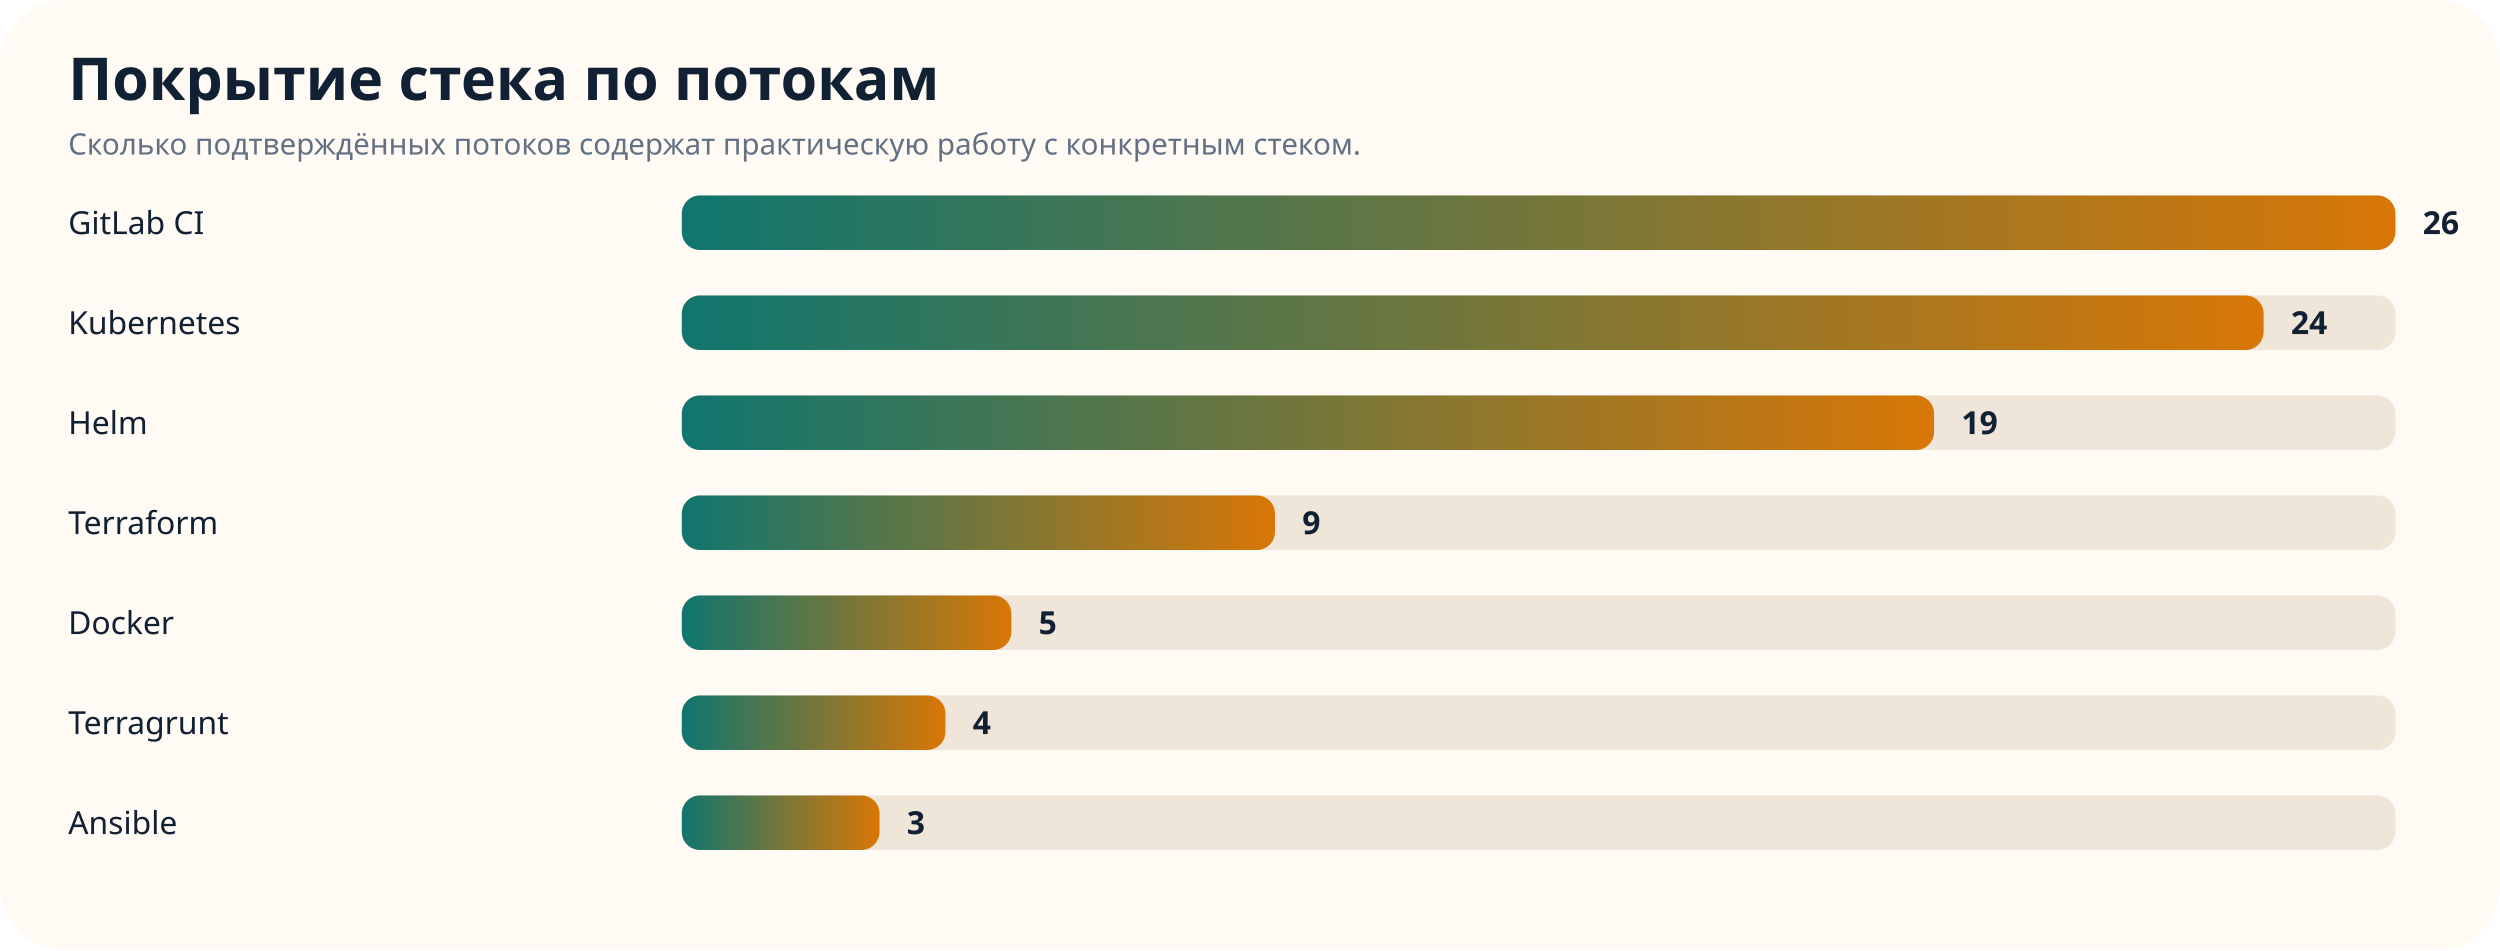
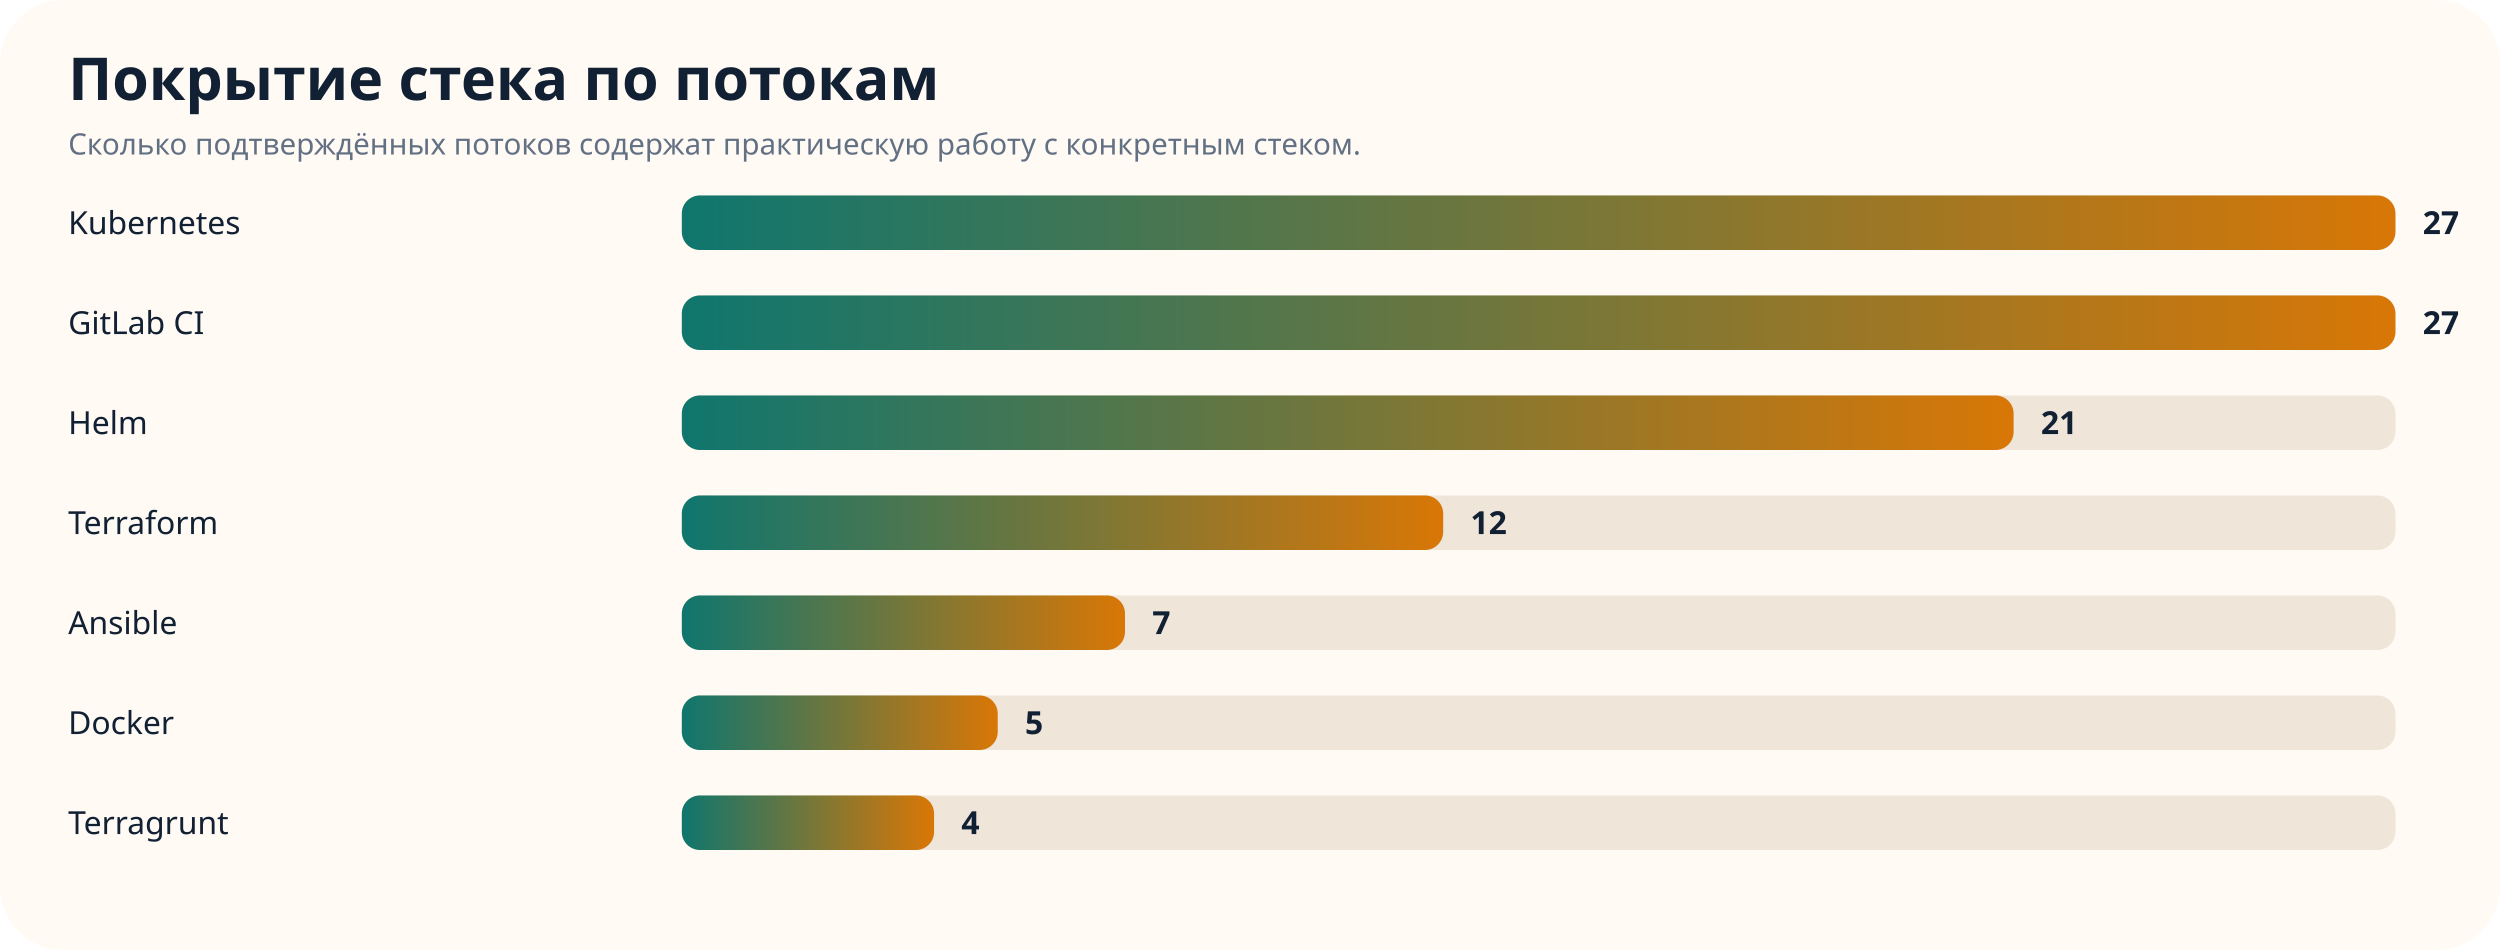
<svg xmlns="http://www.w3.org/2000/svg" width="1100" height="418" viewBox="0 0 1100 418">
  <style>
text { font-family: 'Manrope', 'Segoe UI', sans-serif; fill: #112033; }.title { font-size: 26px; font-weight: 800; }.subtitle { font-size: 13px; fill: #627084; }.label { font-size: 14px; }.axis { font-size: 12px; fill: #6d7a8d; }.value { font-size: 14px; font-weight: 700; }
</style>
  <defs>
    <linearGradient id="barFill" x1="0" x2="1" y1="0" y2="0">
      <stop offset="0%" stop-color="#0f766e" />
      <stop offset="100%" stop-color="#d97706" />
    </linearGradient>
  </defs>
  <rect x="0" y="0" width="1100" height="418" rx="28" ry="28" fill="#fffaf4" />
  <text class="title" x="30" y="44">Покрытие стека по потокам</text>
  <text class="subtitle" x="30" y="68">Сколько подтверждённых потоков содержат практическую работу с конкретным стеком.</text>
-   <text class="label" x="30" y="103">GitLab CI</text>
+   <text class="label" x="30" y="103">Kubernetes</text>
  <rect x="300" y="86" rx="8" ry="8" width="754" height="24" fill="#efe5d9" />
  <rect x="300" y="86" rx="8" ry="8" width="754" height="24" fill="url(#barFill)" />
-   <text class="value" x="1066" y="103">26</text>
-   <text class="label" x="30" y="147">Kubernetes</text>
+   <text class="value" x="1066" y="103">27</text>
+   <text class="label" x="30" y="147">GitLab CI</text>
  <rect x="300" y="130" rx="8" ry="8" width="754" height="24" fill="#efe5d9" />
-   <rect x="300" y="130" rx="8" ry="8" width="696" height="24" fill="url(#barFill)" />
-   <text class="value" x="1008" y="147">24</text>
+   <rect x="300" y="130" rx="8" ry="8" width="754" height="24" fill="url(#barFill)" />
+   <text class="value" x="1066" y="147">27</text>
  <text class="label" x="30" y="191">Helm</text>
  <rect x="300" y="174" rx="8" ry="8" width="754" height="24" fill="#efe5d9" />
-   <rect x="300" y="174" rx="8" ry="8" width="551" height="24" fill="url(#barFill)" />
-   <text class="value" x="863" y="191">19</text>
+   <rect x="300" y="174" rx="8" ry="8" width="586" height="24" fill="url(#barFill)" />
+   <text class="value" x="898" y="191">21</text>
  <text class="label" x="30" y="235">Terraform</text>
  <rect x="300" y="218" rx="8" ry="8" width="754" height="24" fill="#efe5d9" />
-   <rect x="300" y="218" rx="8" ry="8" width="261" height="24" fill="url(#barFill)" />
-   <text class="value" x="573" y="235">9</text>
-   <text class="label" x="30" y="279">Docker</text>
+   <rect x="300" y="218" rx="8" ry="8" width="335" height="24" fill="url(#barFill)" />
+   <text class="value" x="647" y="235">12</text>
+   <text class="label" x="30" y="279">Ansible</text>
  <rect x="300" y="262" rx="8" ry="8" width="754" height="24" fill="#efe5d9" />
-   <rect x="300" y="262" rx="8" ry="8" width="145" height="24" fill="url(#barFill)" />
-   <text class="value" x="457" y="279">5</text>
-   <text class="label" x="30" y="323">Terragrunt</text>
+   <rect x="300" y="262" rx="8" ry="8" width="195" height="24" fill="url(#barFill)" />
+   <text class="value" x="507" y="279">7</text>
+   <text class="label" x="30" y="323">Docker</text>
  <rect x="300" y="306" rx="8" ry="8" width="754" height="24" fill="#efe5d9" />
-   <rect x="300" y="306" rx="8" ry="8" width="116" height="24" fill="url(#barFill)" />
-   <text class="value" x="428" y="323">4</text>
-   <text class="label" x="30" y="367">Ansible</text>
+   <rect x="300" y="306" rx="8" ry="8" width="139" height="24" fill="url(#barFill)" />
+   <text class="value" x="451" y="323">5</text>
+   <text class="label" x="30" y="367">Terragrunt</text>
  <rect x="300" y="350" rx="8" ry="8" width="754" height="24" fill="#efe5d9" />
-   <rect x="300" y="350" rx="8" ry="8" width="87" height="24" fill="url(#barFill)" />
-   <text class="value" x="399" y="367">3</text>
+   <rect x="300" y="350" rx="8" ry="8" width="111" height="24" fill="url(#barFill)" />
+   <text class="value" x="423" y="367">4</text>
</svg>
